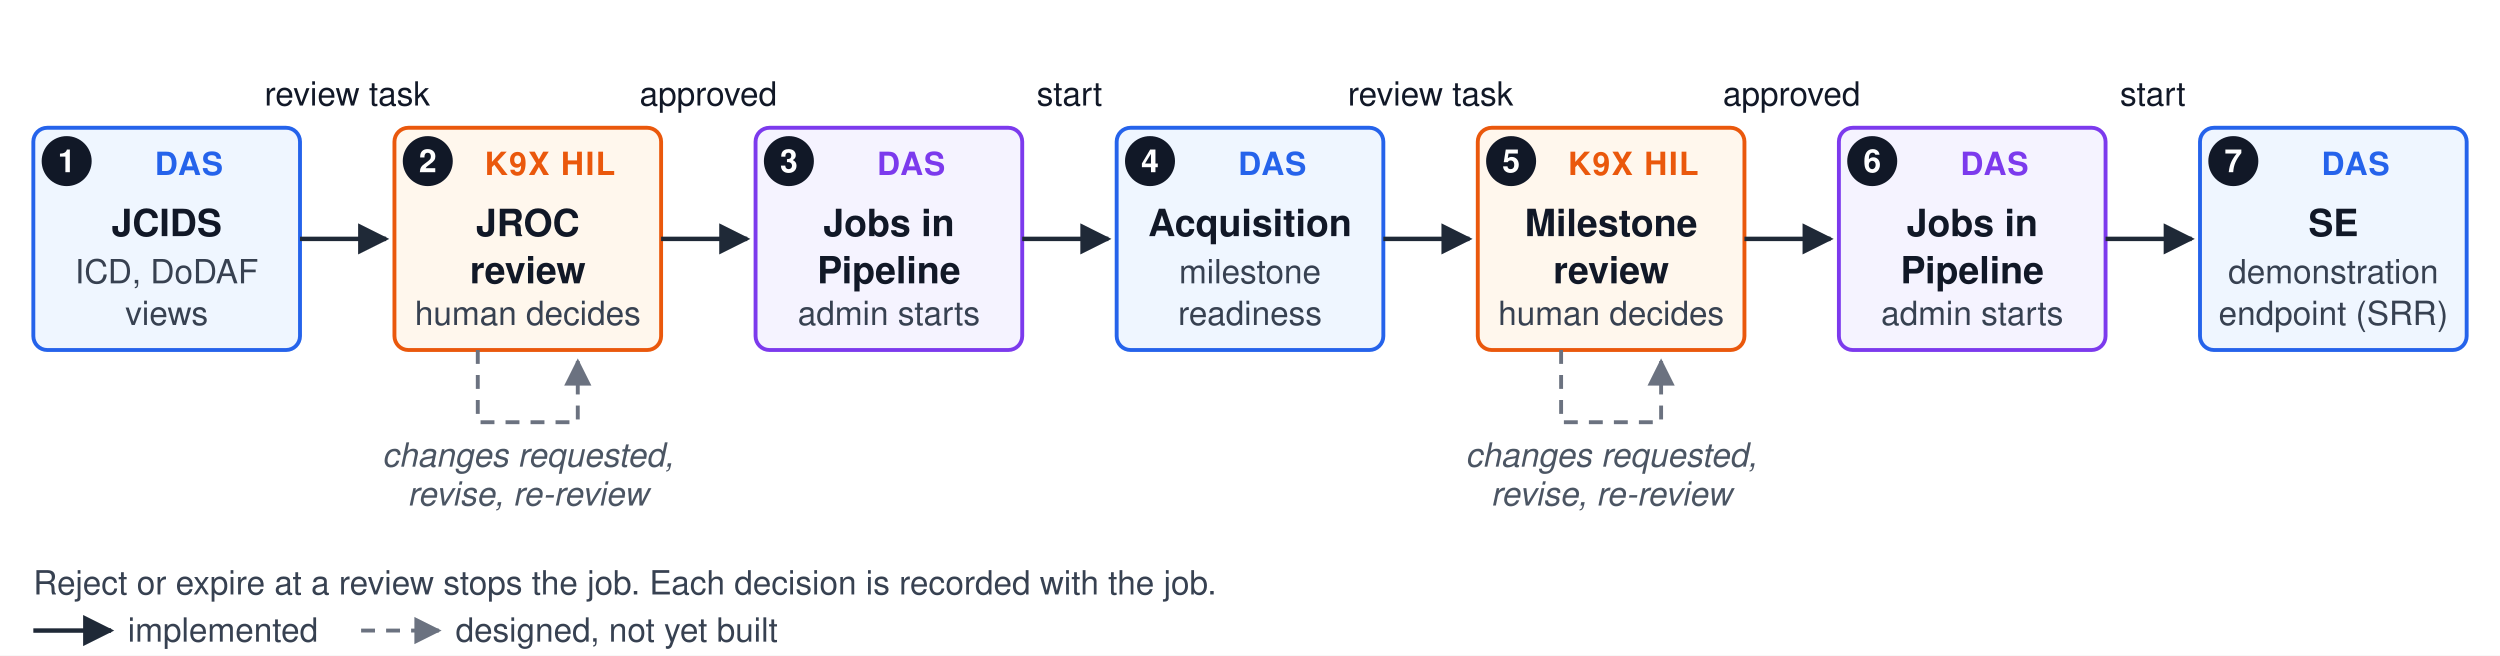
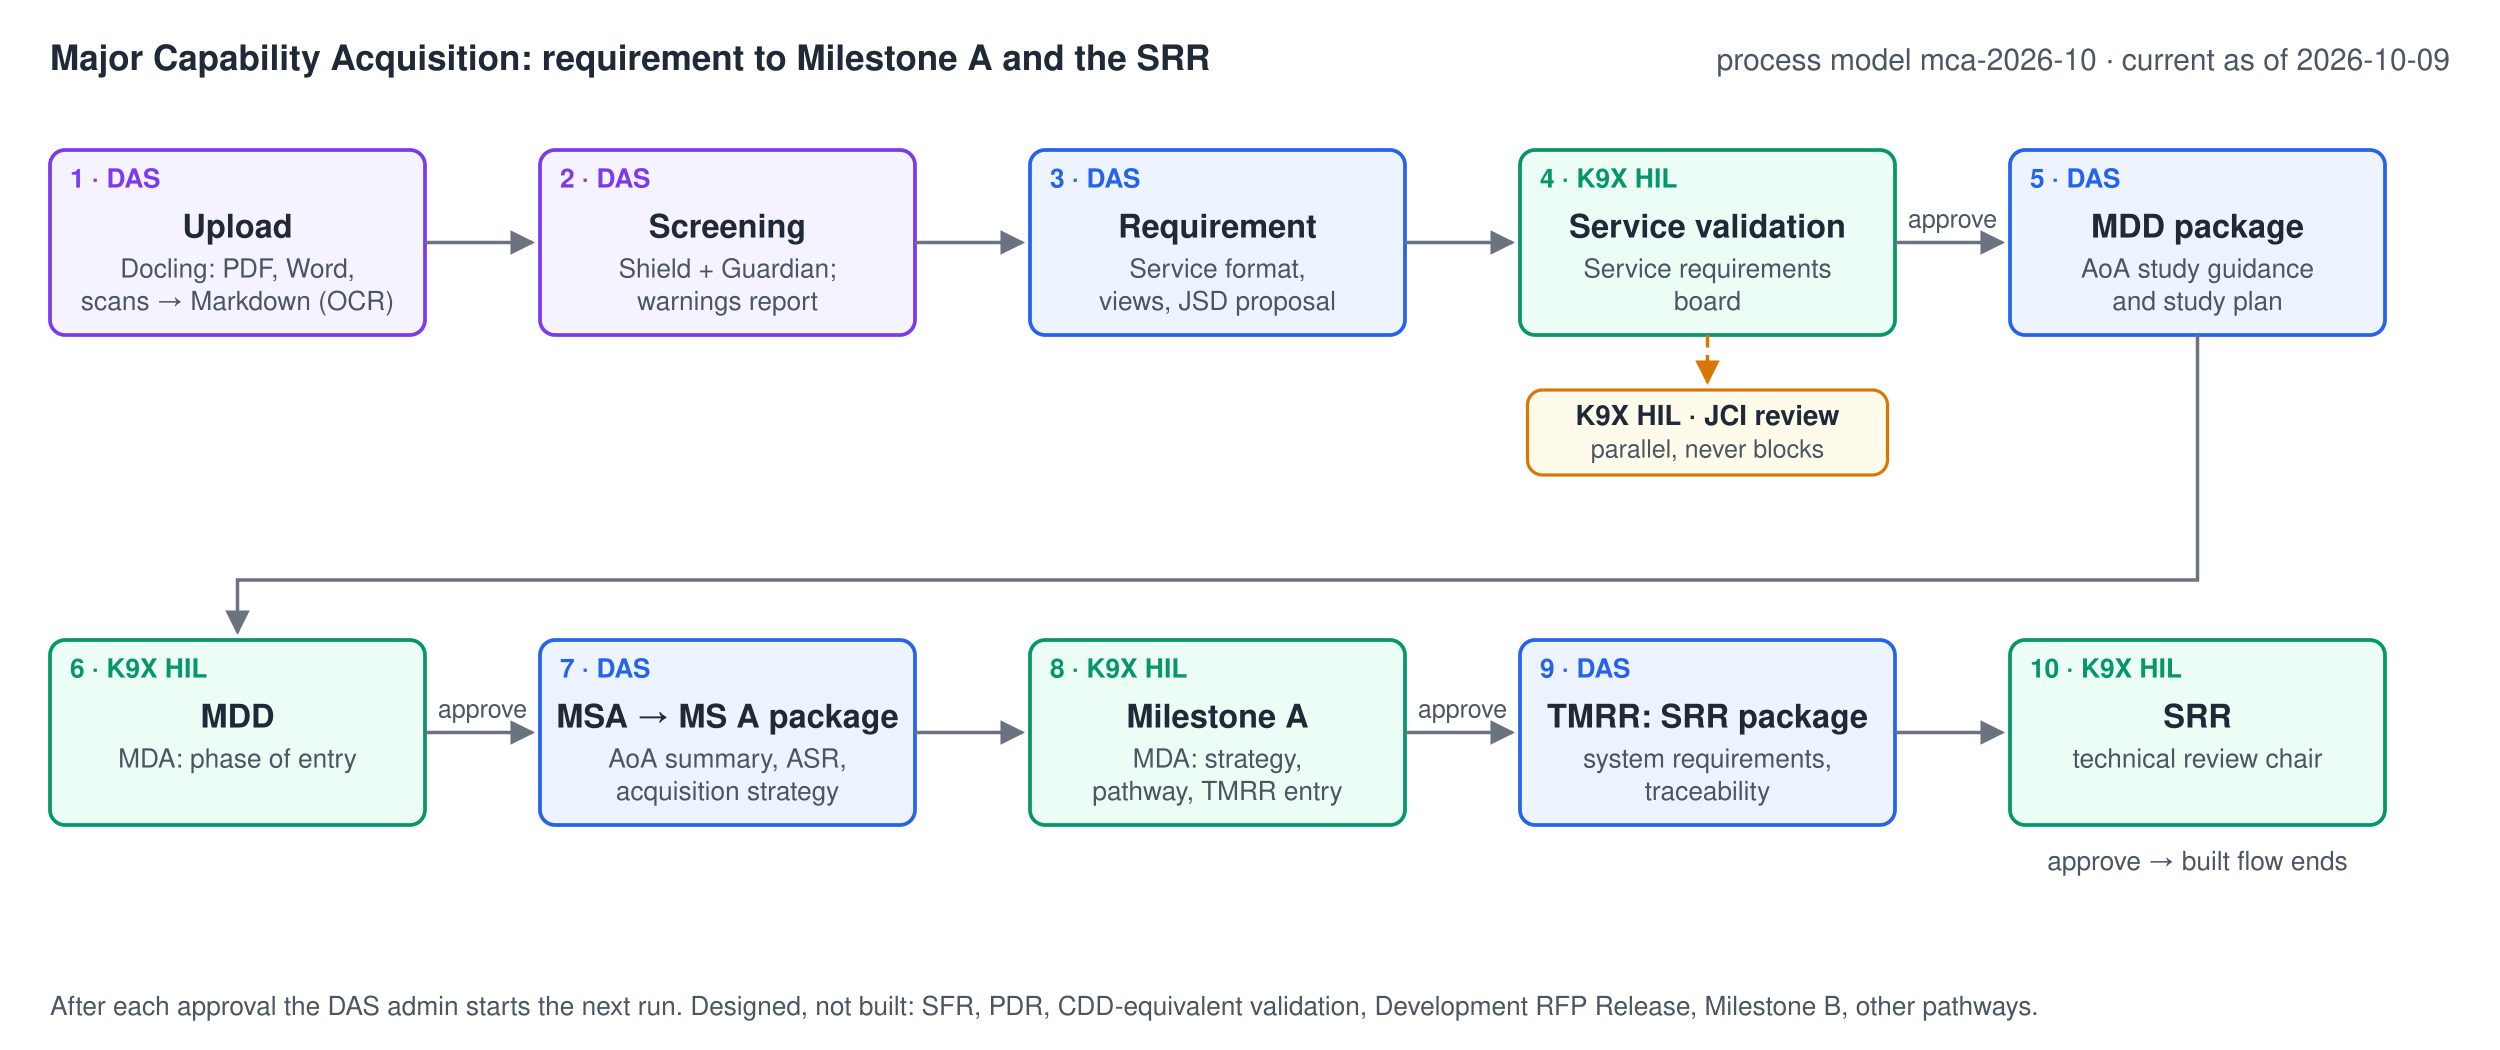
- <svg xmlns="http://www.w3.org/2000/svg" viewBox="0 0 900 236" width="900" height="236" font-family="Helvetica, Arial, sans-serif">
+ <svg xmlns="http://www.w3.org/2000/svg" viewBox="0 0 1000 420" width="1000" height="420" font-family="Helvetica, Arial, sans-serif">
  <defs>
    <marker id="a" viewBox="0 0 10 10" refX="9" refY="5" markerWidth="7" markerHeight="7" orient="auto">
-       <path d="M0,0 L10,5 L0,10 z" fill="#1f2937" />
-     </marker>
-     <marker id="g" viewBox="0 0 10 10" refX="9" refY="5" markerWidth="7" markerHeight="7" orient="auto">
      <path d="M0,0 L10,5 L0,10 z" fill="#6b7280" />
    </marker>
-     <style>
-       .sys  { font-size: 11.5px; font-weight: 700; letter-spacing: .04em; }
-       .t    { font-size: 13.5px; font-weight: 700; fill: #111827; }
-       .s    { font-size: 12px; fill: #374151; }
-       .lbl  { font-size: 12px; fill: #111827; }
-       .dl   { font-size: 12px; fill: #4b5563; font-style: italic; }
-       .note { font-size: 12px; fill: #374151; }
-     </style>
+     <marker id="p" viewBox="0 0 10 10" refX="9" refY="5" markerWidth="7" markerHeight="7" orient="auto">
+       <path d="M0,0 L10,5 L0,10 z" fill="#d97706" />
+     </marker>
  </defs>
-   <rect width="900" height="236" fill="#ffffff" />
-   <rect x="12" y="46" width="96" height="80" rx="5" fill="#eff6ff" stroke="#2563eb" stroke-width="1.4" />
-   <text class="sys" x="68" y="63" text-anchor="middle" fill="#2563eb">DAS</text>
-   <text class="t" x="60" y="85" text-anchor="middle">JCIDS</text>
-   <text class="s" x="60" y="102" text-anchor="middle">ICD, DoDAF</text>
-   <text class="s" x="60" y="117" text-anchor="middle">views</text>
-   <rect x="142" y="46" width="96" height="80" rx="5" fill="#fff7ed" stroke="#ea580c" stroke-width="1.4" />
-   <text class="sys" x="198" y="63" text-anchor="middle" fill="#ea580c">K9X HIL</text>
-   <text class="t" x="190" y="85" text-anchor="middle">JROC</text>
-   <text class="t" x="190" y="102" text-anchor="middle">review</text>
-   <text class="s" x="190" y="117" text-anchor="middle">human decides</text>
-   <rect x="272" y="46" width="96" height="80" rx="5" fill="#f5f3ff" stroke="#7c3aed" stroke-width="1.4" />
-   <text class="sys" x="328" y="63" text-anchor="middle" fill="#7c3aed">DAS</text>
-   <text class="t" x="320" y="85" text-anchor="middle">Jobs in</text>
-   <text class="t" x="320" y="102" text-anchor="middle">Pipeline</text>
-   <text class="s" x="320" y="117" text-anchor="middle">admin starts</text>
-   <rect x="402" y="46" width="96" height="80" rx="5" fill="#eff6ff" stroke="#2563eb" stroke-width="1.4" />
-   <text class="sys" x="458" y="63" text-anchor="middle" fill="#2563eb">DAS</text>
-   <text class="t" x="450" y="85" text-anchor="middle">Acquisition</text>
-   <text class="s" x="450" y="102" text-anchor="middle">milestone</text>
-   <text class="s" x="450" y="117" text-anchor="middle">readiness</text>
-   <rect x="532" y="46" width="96" height="80" rx="5" fill="#fff7ed" stroke="#ea580c" stroke-width="1.4" />
-   <text class="sys" x="588" y="63" text-anchor="middle" fill="#ea580c">K9X HIL</text>
-   <text class="t" x="580" y="85" text-anchor="middle">Milestone</text>
-   <text class="t" x="580" y="102" text-anchor="middle">review</text>
-   <text class="s" x="580" y="117" text-anchor="middle">human decides</text>
-   <rect x="662" y="46" width="96" height="80" rx="5" fill="#f5f3ff" stroke="#7c3aed" stroke-width="1.4" />
-   <text class="sys" x="718" y="63" text-anchor="middle" fill="#7c3aed">DAS</text>
-   <text class="t" x="710" y="85" text-anchor="middle">Jobs in</text>
-   <text class="t" x="710" y="102" text-anchor="middle">Pipeline</text>
-   <text class="s" x="710" y="117" text-anchor="middle">admin starts</text>
-   <rect x="792" y="46" width="96" height="80" rx="5" fill="#eff6ff" stroke="#2563eb" stroke-width="1.4" />
-   <text class="sys" x="848" y="63" text-anchor="middle" fill="#2563eb">DAS</text>
-   <text class="t" x="840" y="85" text-anchor="middle">SE</text>
-   <text class="s" x="840" y="102" text-anchor="middle">demonstration</text>
-   <text class="s" x="840" y="117" text-anchor="middle">endpoint (SRR)</text>
-   <circle cx="24" cy="58" r="9" fill="#111827" />
-   <text x="24" y="62" text-anchor="middle" font-size="11.5" font-weight="700" fill="#ffffff">1</text>
-   <circle cx="154" cy="58" r="9" fill="#111827" />
-   <text x="154" y="62" text-anchor="middle" font-size="11.5" font-weight="700" fill="#ffffff">2</text>
-   <circle cx="284" cy="58" r="9" fill="#111827" />
-   <text x="284" y="62" text-anchor="middle" font-size="11.5" font-weight="700" fill="#ffffff">3</text>
-   <circle cx="414" cy="58" r="9" fill="#111827" />
-   <text x="414" y="62" text-anchor="middle" font-size="11.5" font-weight="700" fill="#ffffff">4</text>
-   <circle cx="544" cy="58" r="9" fill="#111827" />
-   <text x="544" y="62" text-anchor="middle" font-size="11.5" font-weight="700" fill="#ffffff">5</text>
-   <circle cx="674" cy="58" r="9" fill="#111827" />
-   <text x="674" y="62" text-anchor="middle" font-size="11.5" font-weight="700" fill="#ffffff">6</text>
-   <circle cx="804" cy="58" r="9" fill="#111827" />
-   <text x="804" y="62" text-anchor="middle" font-size="11.5" font-weight="700" fill="#ffffff">7</text>
-   <line x1="108" y1="86" x2="139" y2="86" stroke="#1f2937" stroke-width="1.6" marker-end="url(#a)" />
-   <text class="lbl" x="125" y="38" text-anchor="middle">review task</text>
-   <line x1="238" y1="86" x2="269" y2="86" stroke="#1f2937" stroke-width="1.6" marker-end="url(#a)" />
-   <text class="lbl" x="255" y="38" text-anchor="middle">approved</text>
-   <line x1="368" y1="86" x2="399" y2="86" stroke="#1f2937" stroke-width="1.6" marker-end="url(#a)" />
-   <text class="lbl" x="385" y="38" text-anchor="middle">start</text>
-   <line x1="498" y1="86" x2="529" y2="86" stroke="#1f2937" stroke-width="1.6" marker-end="url(#a)" />
-   <text class="lbl" x="515" y="38" text-anchor="middle">review task</text>
-   <line x1="628" y1="86" x2="659" y2="86" stroke="#1f2937" stroke-width="1.6" marker-end="url(#a)" />
-   <text class="lbl" x="645" y="38" text-anchor="middle">approved</text>
-   <line x1="758" y1="86" x2="789" y2="86" stroke="#1f2937" stroke-width="1.6" marker-end="url(#a)" />
-   <text class="lbl" x="775" y="38" text-anchor="middle">start</text>
-   <path d="M172,126 V152 H208 V130" fill="none" stroke="#6b7280" stroke-width="1.4" stroke-dasharray="5 4" marker-end="url(#g)" />
-   <text class="dl" x="190" y="168" text-anchor="middle">changes requested,</text>
-   <text class="dl" x="190" y="182" text-anchor="middle">revise, re-review</text>
-   <path d="M562,126 V152 H598 V130" fill="none" stroke="#6b7280" stroke-width="1.4" stroke-dasharray="5 4" marker-end="url(#g)" />
-   <text class="dl" x="580" y="168" text-anchor="middle">changes requested,</text>
-   <text class="dl" x="580" y="182" text-anchor="middle">revise, re-review</text>
-   <text class="note" x="12" y="214">Reject or expire at a review stops the job. Each decision is recorded with the job.</text>
-   <line x1="12" y1="227" x2="40" y2="227" stroke="#1f2937" stroke-width="1.6" marker-end="url(#a)" />
-   <text class="note" x="46" y="231">implemented</text>
-   <line x1="130" y1="227" x2="158" y2="227" stroke="#6b7280" stroke-width="1.4" stroke-dasharray="5 4" marker-end="url(#g)" />
-   <text class="note" x="164" y="231">designed, not yet built</text>
+   <rect width="1000" height="420" fill="#ffffff" />
+   <text x="20" y="28" font-size="14" font-weight="700" fill="#1f2937">Major Capability Acquisition: requirement to Milestone A and the SRR</text>
+   <text x="980" y="28" font-size="12" text-anchor="end" fill="#4b5563">process model mca-2026-10 · current as of 2026-10-09</text>
+   <rect x="20" y="60" width="150" height="74" rx="6" fill="#f5f3ff" stroke="#7c3aed" stroke-width="1.5" />
+   <text x="28" y="75" font-size="10.5" font-weight="700" fill="#7c3aed">1 · DAS</text>
+   <text x="95.0" y="95" font-size="13" font-weight="700" text-anchor="middle" fill="#1f2937">Upload</text>
+   <text x="95.0" y="111" font-size="10.5" text-anchor="middle" fill="#4b5563">Docling: PDF, Word,</text>
+   <text x="95.0" y="124" font-size="10.5" text-anchor="middle" fill="#4b5563">scans → Markdown (OCR)</text>
+   <rect x="216" y="60" width="150" height="74" rx="6" fill="#f5f3ff" stroke="#7c3aed" stroke-width="1.5" />
+   <text x="224" y="75" font-size="10.5" font-weight="700" fill="#7c3aed">2 · DAS</text>
+   <text x="291.0" y="95" font-size="13" font-weight="700" text-anchor="middle" fill="#1f2937">Screening</text>
+   <text x="291.0" y="111" font-size="10.5" text-anchor="middle" fill="#4b5563">Shield + Guardian;</text>
+   <text x="291.0" y="124" font-size="10.5" text-anchor="middle" fill="#4b5563">warnings report</text>
+   <rect x="412" y="60" width="150" height="74" rx="6" fill="#eef4ff" stroke="#2563eb" stroke-width="1.5" />
+   <text x="420" y="75" font-size="10.5" font-weight="700" fill="#2563eb">3 · DAS</text>
+   <text x="487.0" y="95" font-size="13" font-weight="700" text-anchor="middle" fill="#1f2937">Requirement</text>
+   <text x="487.0" y="111" font-size="10.5" text-anchor="middle" fill="#4b5563">Service format,</text>
+   <text x="487.0" y="124" font-size="10.5" text-anchor="middle" fill="#4b5563">views, JSD proposal</text>
+   <rect x="608" y="60" width="150" height="74" rx="6" fill="#ecfdf5" stroke="#059669" stroke-width="1.5" />
+   <text x="616" y="75" font-size="10.5" font-weight="700" fill="#059669">4 · K9X HIL</text>
+   <text x="683.0" y="95" font-size="13" font-weight="700" text-anchor="middle" fill="#1f2937">Service validation</text>
+   <text x="683.0" y="111" font-size="10.5" text-anchor="middle" fill="#4b5563">Service requirements</text>
+   <text x="683.0" y="124" font-size="10.5" text-anchor="middle" fill="#4b5563">board</text>
+   <rect x="804" y="60" width="150" height="74" rx="6" fill="#eef4ff" stroke="#2563eb" stroke-width="1.5" />
+   <text x="812" y="75" font-size="10.5" font-weight="700" fill="#2563eb">5 · DAS</text>
+   <text x="879.0" y="95" font-size="13" font-weight="700" text-anchor="middle" fill="#1f2937">MDD package</text>
+   <text x="879.0" y="111" font-size="10.5" text-anchor="middle" fill="#4b5563">AoA study guidance</text>
+   <text x="879.0" y="124" font-size="10.5" text-anchor="middle" fill="#4b5563">and study plan</text>
+   <rect x="20" y="256" width="150" height="74" rx="6" fill="#ecfdf5" stroke="#059669" stroke-width="1.5" />
+   <text x="28" y="271" font-size="10.5" font-weight="700" fill="#059669">6 · K9X HIL</text>
+   <text x="95.0" y="291" font-size="13" font-weight="700" text-anchor="middle" fill="#1f2937">MDD</text>
+   <text x="95.0" y="307" font-size="10.5" text-anchor="middle" fill="#4b5563">MDA: phase of entry</text>
+   <rect x="216" y="256" width="150" height="74" rx="6" fill="#eef4ff" stroke="#2563eb" stroke-width="1.5" />
+   <text x="224" y="271" font-size="10.5" font-weight="700" fill="#2563eb">7 · DAS</text>
+   <text x="291.0" y="291" font-size="13" font-weight="700" text-anchor="middle" fill="#1f2937">MSA → MS A package</text>
+   <text x="291.0" y="307" font-size="10.5" text-anchor="middle" fill="#4b5563">AoA summary, ASR,</text>
+   <text x="291.0" y="320" font-size="10.5" text-anchor="middle" fill="#4b5563">acquisition strategy</text>
+   <rect x="412" y="256" width="150" height="74" rx="6" fill="#ecfdf5" stroke="#059669" stroke-width="1.5" />
+   <text x="420" y="271" font-size="10.5" font-weight="700" fill="#059669">8 · K9X HIL</text>
+   <text x="487.0" y="291" font-size="13" font-weight="700" text-anchor="middle" fill="#1f2937">Milestone A</text>
+   <text x="487.0" y="307" font-size="10.5" text-anchor="middle" fill="#4b5563">MDA: strategy,</text>
+   <text x="487.0" y="320" font-size="10.5" text-anchor="middle" fill="#4b5563">pathway, TMRR entry</text>
+   <rect x="608" y="256" width="150" height="74" rx="6" fill="#eef4ff" stroke="#2563eb" stroke-width="1.5" />
+   <text x="616" y="271" font-size="10.5" font-weight="700" fill="#2563eb">9 · DAS</text>
+   <text x="683.0" y="291" font-size="13" font-weight="700" text-anchor="middle" fill="#1f2937">TMRR: SRR package</text>
+   <text x="683.0" y="307" font-size="10.5" text-anchor="middle" fill="#4b5563">system requirements,</text>
+   <text x="683.0" y="320" font-size="10.5" text-anchor="middle" fill="#4b5563">traceability</text>
+   <rect x="804" y="256" width="150" height="74" rx="6" fill="#ecfdf5" stroke="#059669" stroke-width="1.5" />
+   <text x="812" y="271" font-size="10.5" font-weight="700" fill="#059669">10 · K9X HIL</text>
+   <text x="879.0" y="291" font-size="13" font-weight="700" text-anchor="middle" fill="#1f2937">SRR</text>
+   <text x="879.0" y="307" font-size="10.5" text-anchor="middle" fill="#4b5563">technical review chair</text>
+   <line x1="170" y1="97.0" x2="213" y2="97.0" stroke="#6b7280" stroke-width="1.4" marker-end="url(#a)" />
+   <line x1="366" y1="97.0" x2="409" y2="97.0" stroke="#6b7280" stroke-width="1.4" marker-end="url(#a)" />
+   <line x1="562" y1="97.0" x2="605" y2="97.0" stroke="#6b7280" stroke-width="1.4" marker-end="url(#a)" />
+   <line x1="758" y1="97.0" x2="801" y2="97.0" stroke="#6b7280" stroke-width="1.4" marker-end="url(#a)" />
+   <text x="781.0" y="91.0" font-size="10" text-anchor="middle" fill="#4b5563">approve</text>
+   <path d="M879.0,134 V232 H95.0 V253" fill="none" stroke="#6b7280" stroke-width="1.4" marker-end="url(#a)" />
+   <line x1="170" y1="293.0" x2="213" y2="293.0" stroke="#6b7280" stroke-width="1.4" marker-end="url(#a)" />
+   <text x="193.0" y="287.0" font-size="10" text-anchor="middle" fill="#4b5563">approve</text>
+   <line x1="366" y1="293.0" x2="409" y2="293.0" stroke="#6b7280" stroke-width="1.4" marker-end="url(#a)" />
+   <line x1="562" y1="293.0" x2="605" y2="293.0" stroke="#6b7280" stroke-width="1.4" marker-end="url(#a)" />
+   <text x="585.0" y="287.0" font-size="10" text-anchor="middle" fill="#4b5563">approve</text>
+   <line x1="758" y1="293.0" x2="801" y2="293.0" stroke="#6b7280" stroke-width="1.4" marker-end="url(#a)" />
+   <path d="M683.0,134 V153" stroke="#d97706" stroke-width="1.4" stroke-dasharray="5 3" fill="none" marker-end="url(#p)" />
+   <rect x="611" y="156" width="144" height="34" rx="6" fill="#fffbeb" stroke="#d97706" stroke-width="1.3" />
+   <text x="683.0" y="170" font-size="11" font-weight="700" text-anchor="middle" fill="#1f2937">K9X HIL · JCI review</text>
+   <text x="683.0" y="183" font-size="10" text-anchor="middle" fill="#4b5563">parallel, never blocks</text>
+   <text x="879.0" y="348" font-size="10.5" text-anchor="middle" fill="#4b5563">approve → built flow ends</text>
+   <text x="20" y="406" font-size="10.5" fill="#4b5563">After each approval the DAS admin starts the next run. Designed, not built: SFR, PDR, CDD-equivalent validation, Development RFP Release, Milestone B, other pathways.</text>
</svg>
